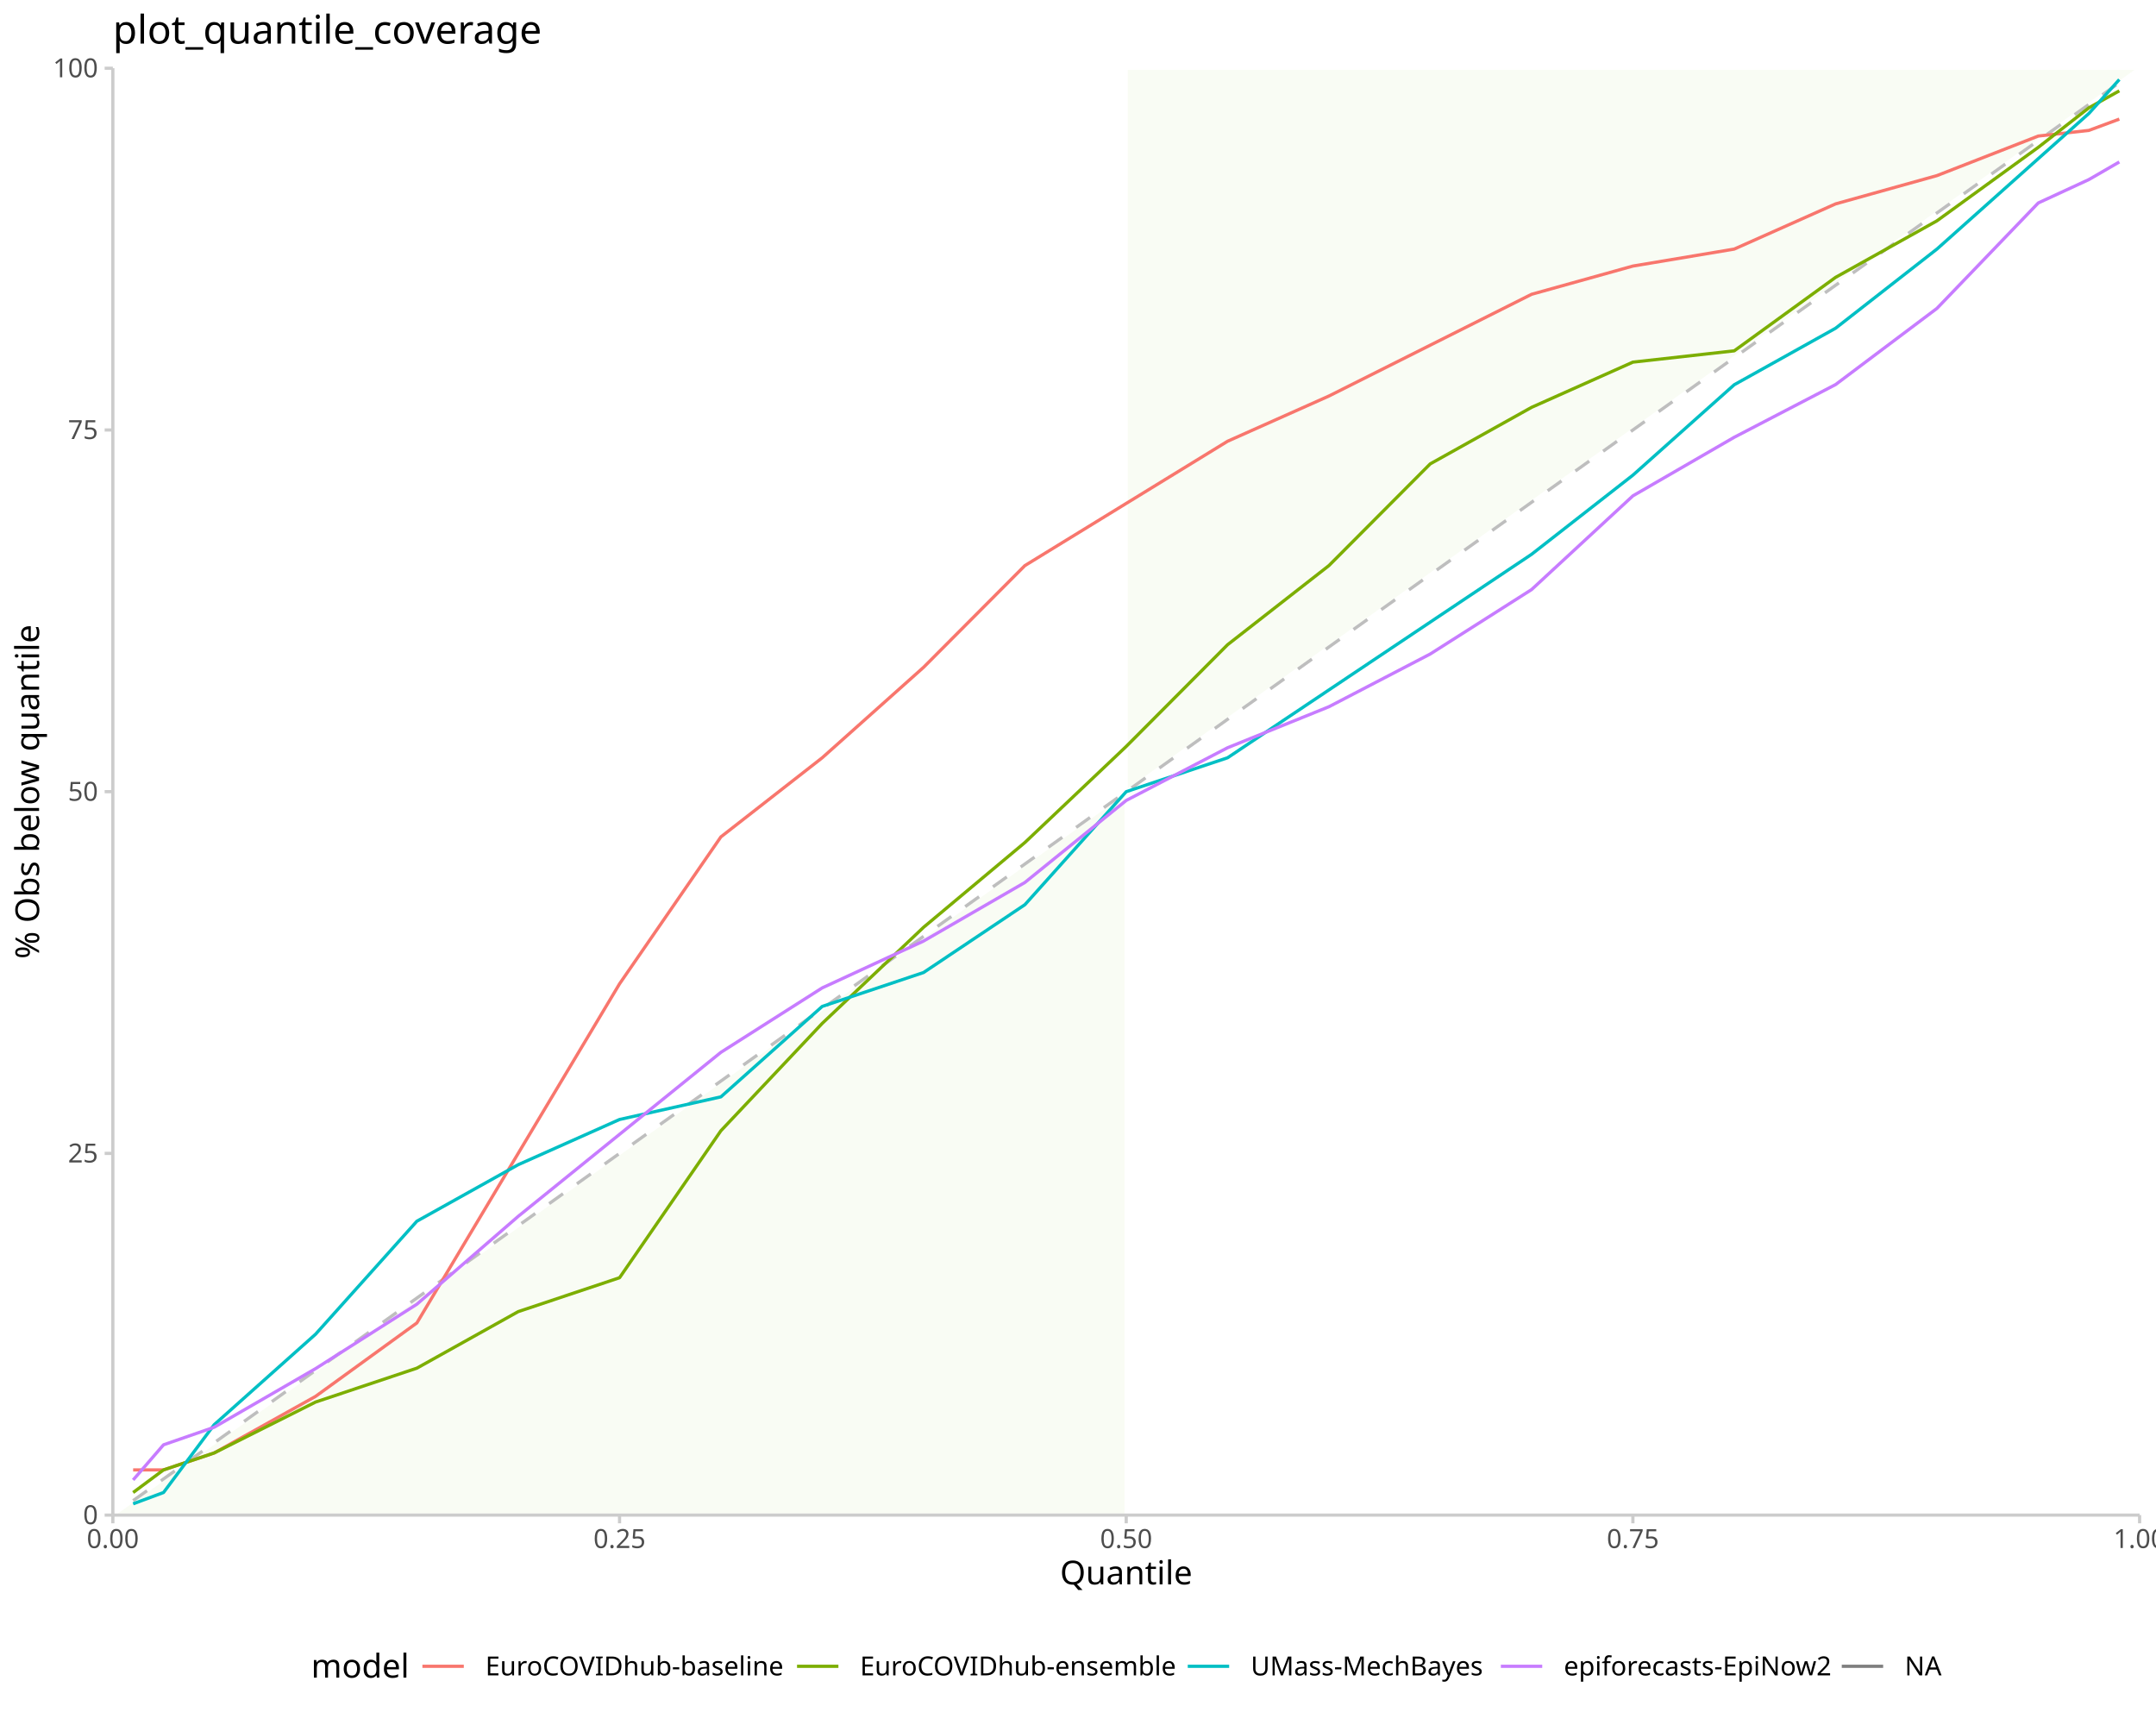
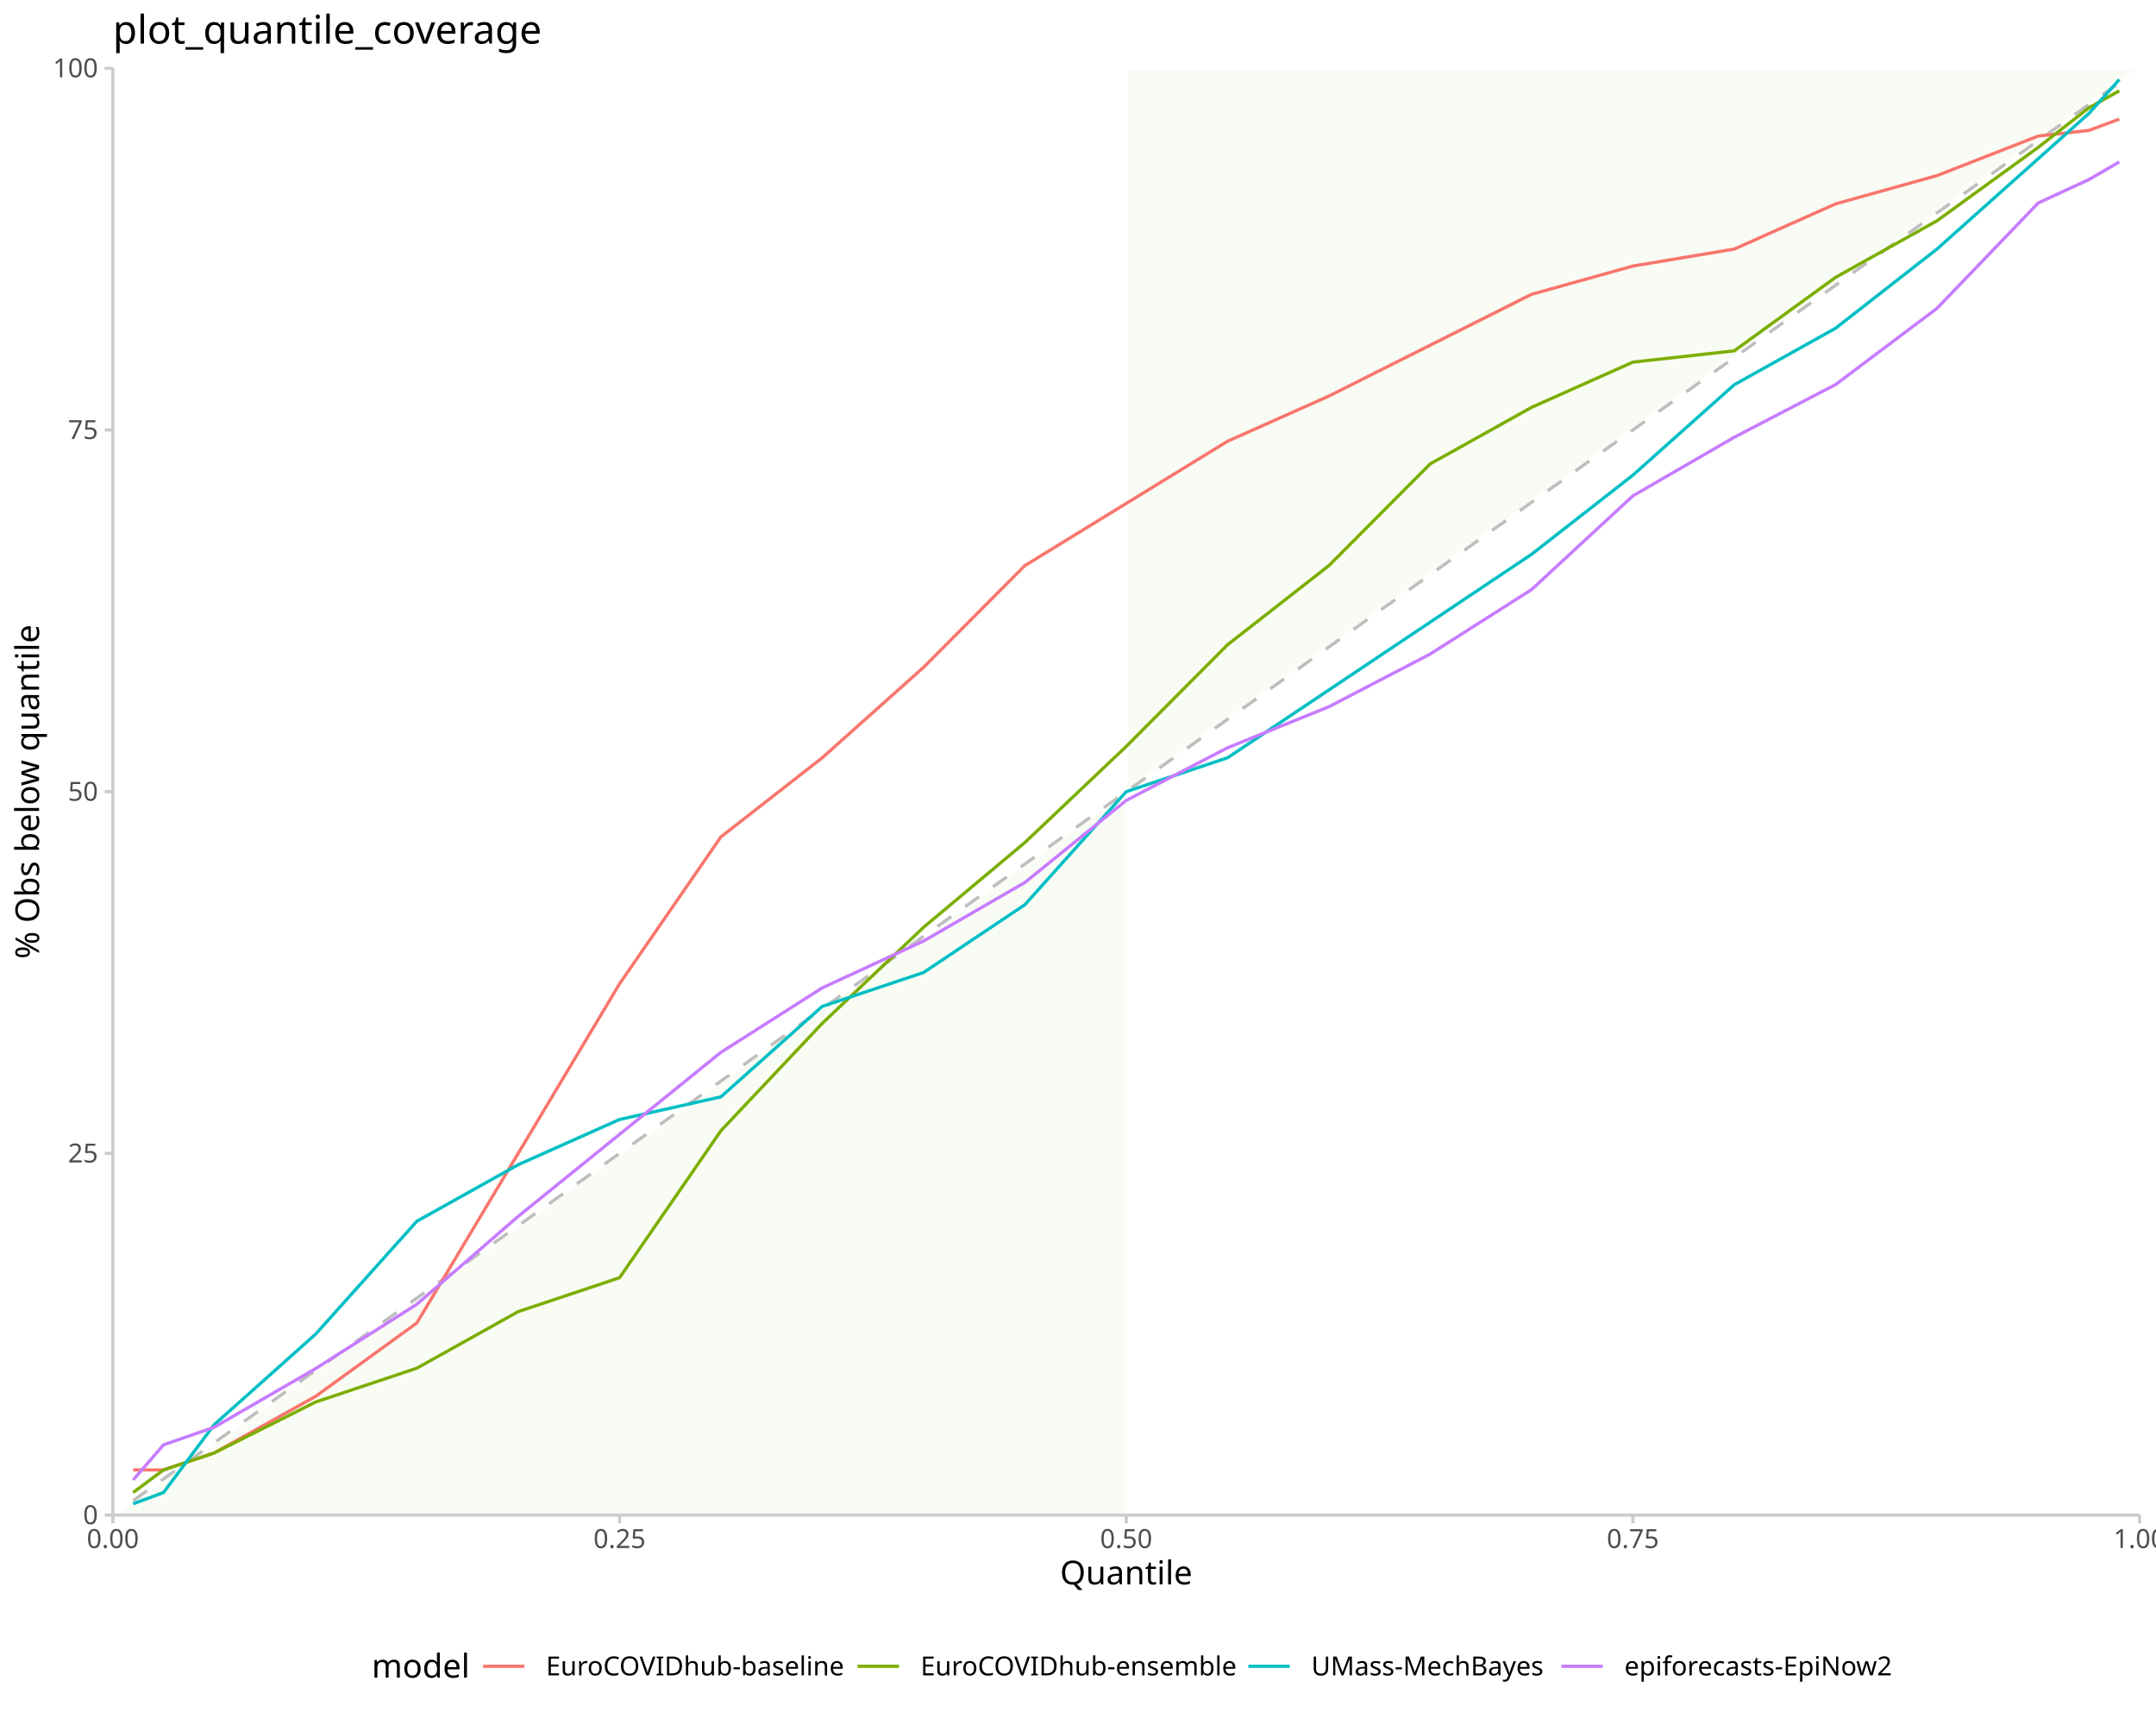
<svg xmlns="http://www.w3.org/2000/svg" class="svglite" data-engine-version="2.0" width="720.00pt" height="576.00pt" viewBox="0 0 720.00 576.00">
  <defs>
    <style type="text/css">
    .svglite line, .svglite polyline, .svglite polygon, .svglite path, .svglite rect, .svglite circle {
      fill: none;
      stroke: #000000;
      stroke-linecap: round;
      stroke-linejoin: round;
      stroke-miterlimit: 10.00;
    }
  </style>
  </defs>
  <rect width="100%" height="100%" style="stroke: none; fill: #FFFFFF;" />
  <defs>
    <clipPath id="cpMC4wMHw3MjAuMDB8MC4wMHw1NzYuMDA=">
      <rect x="0.00" y="0.00" width="720.00" height="576.00" />
    </clipPath>
  </defs>
  <g clip-path="url(#cpMC4wMHw3MjAuMDB8MC4wMHw1NzYuMDA=)">
</g>
  <defs>
    <clipPath id="cpMzcuNjl8NzE0LjUyfDIyLjc4fDUwNS45MQ==">
      <rect x="37.69" y="22.78" width="676.83" height="483.13" />
    </clipPath>
  </defs>
  <g clip-path="url(#cpMzcuNjl8NzE0LjUyfDIyLjc4fDUwNS45MQ==)">
    <polygon points="37.69,505.91 376.10,505.91 376.10,264.35 376.10,264.35 376.10,22.78 714.52,22.78 " style="stroke-width: 1.07; stroke: #FFFFFF; stroke-linecap: butt; fill: #9ACD32; fill-opacity: 0.051;" />
    <polyline points="44.46,501.08 44.46,501.08 44.46,501.08 44.46,501.08 54.61,493.84 54.61,493.84 54.61,493.84 54.61,493.84 71.53,481.76 71.53,481.76 71.53,481.76 71.53,481.76 105.37,457.60 105.37,457.60 105.37,457.60 105.37,457.60 139.21,433.44 139.21,433.44 139.21,433.44 139.21,433.44 173.05,409.29 173.05,409.29 173.05,409.29 173.05,409.29 206.90,385.13 206.90,385.13 206.90,385.13 206.90,385.13 240.74,360.98 240.74,360.98 240.74,360.98 240.74,360.98 274.58,336.82 274.58,336.82 274.58,336.82 274.58,336.82 308.42,312.66 308.42,312.66 308.42,312.66 308.42,312.66 342.26,288.51 342.26,288.51 342.26,288.51 342.26,288.51 376.10,264.35 376.10,264.35 376.10,264.35 376.10,264.35 409.95,240.19 409.95,240.19 409.95,240.19 409.95,240.19 443.79,216.04 443.79,216.04 443.79,216.04 443.79,216.04 477.63,191.88 477.63,191.88 477.63,191.88 477.63,191.88 511.47,167.72 511.47,167.72 511.47,167.72 511.47,167.72 545.31,143.57 545.31,143.57 545.31,143.57 545.31,143.57 579.15,119.41 579.15,119.41 579.15,119.41 579.15,119.41 613.00,95.25 613.00,95.25 613.00,95.25 613.00,95.25 646.84,71.10 646.84,71.10 646.84,71.10 646.84,71.10 680.68,46.94 680.68,46.94 680.68,46.94 680.68,46.94 697.60,34.86 697.60,34.86 697.60,34.86 697.60,34.86 707.75,27.61 707.75,27.61 707.75,27.61 707.75,27.61 " style="stroke-width: 1.07; stroke: #BEBEBE; stroke-dasharray: 5.69,5.69; stroke-linecap: butt;" />
    <polyline points="44.46,490.82 54.61,490.82 71.53,485.16 105.37,466.28 139.21,441.75 173.05,385.13 206.90,328.51 240.74,279.45 274.58,253.03 308.42,222.83 342.26,188.86 376.10,168.10 409.95,147.34 443.79,132.24 477.63,115.26 511.47,98.27 545.31,88.84 579.15,83.17 613.00,68.08 646.84,58.64 680.68,45.43 697.60,43.54 707.75,39.77 " style="stroke-width: 1.07; stroke: #F8766D; stroke-linecap: butt;" />
    <polyline points="44.46,498.37 54.61,490.82 71.53,485.16 105.37,468.17 139.21,456.85 173.05,437.97 206.90,426.65 240.74,377.58 274.58,341.73 308.42,309.64 342.26,281.33 376.10,249.25 409.95,215.28 443.79,188.86 477.63,154.89 511.47,136.02 545.31,120.92 579.15,117.15 613.00,92.61 646.84,73.74 680.68,49.20 697.60,35.99 707.75,30.33 " style="stroke-width: 1.07; stroke: #7CAE00; stroke-linecap: butt;" />
    <polyline points="44.46,502.14 54.61,498.37 71.53,475.72 105.37,445.52 139.21,407.78 173.05,388.91 206.90,373.81 240.74,366.26 274.58,336.06 308.42,324.74 342.26,302.09 376.10,264.35 409.95,253.03 443.79,230.38 477.63,207.73 511.47,185.09 545.31,158.66 579.15,128.47 613.00,109.60 646.84,83.17 680.68,52.98 697.60,37.88 707.75,26.56 " style="stroke-width: 1.07; stroke: #00BFC4; stroke-linecap: butt;" />
    <polyline points="44.46,494.18 54.61,482.44 71.53,476.57 105.37,457.01 139.21,435.50 173.05,406.16 206.90,378.77 240.74,351.39 274.58,329.87 308.42,314.23 342.26,294.67 376.10,267.28 409.95,249.68 443.79,235.99 477.63,218.38 511.47,196.87 545.31,165.57 579.15,146.01 613.00,128.41 646.84,102.98 680.68,67.77 697.60,59.95 707.75,54.08 " style="stroke-width: 1.07; stroke: #C77CFF; stroke-linecap: butt;" />
  </g>
  <g clip-path="url(#cpMC4wMHw3MjAuMDB8MC4wMHw1NzYuMDA=)">
    <polyline points="37.69,505.91 37.69,22.78 " style="stroke-width: 1.07; stroke: #CCCCCC; stroke-linecap: butt;" />
    <text x="32.76" y="508.94" text-anchor="end" style="font-size: 8.80px; fill: #4D4D4D; font-family: sans;" textLength="4.89px" lengthAdjust="spacingAndGlyphs">0</text>
    <text x="32.76" y="388.16" text-anchor="end" style="font-size: 8.80px; fill: #4D4D4D; font-family: sans;" textLength="9.79px" lengthAdjust="spacingAndGlyphs">25</text>
    <text x="32.76" y="267.38" text-anchor="end" style="font-size: 8.80px; fill: #4D4D4D; font-family: sans;" textLength="9.79px" lengthAdjust="spacingAndGlyphs">50</text>
    <text x="32.76" y="146.59" text-anchor="end" style="font-size: 8.80px; fill: #4D4D4D; font-family: sans;" textLength="9.79px" lengthAdjust="spacingAndGlyphs">75</text>
    <text x="32.76" y="25.81" text-anchor="end" style="font-size: 8.80px; fill: #4D4D4D; font-family: sans;" textLength="14.68px" lengthAdjust="spacingAndGlyphs">100</text>
    <polyline points="34.95,505.91 37.69,505.91 " style="stroke-width: 1.07; stroke: #CCCCCC; stroke-linecap: butt;" />
    <polyline points="34.95,385.13 37.69,385.13 " style="stroke-width: 1.07; stroke: #CCCCCC; stroke-linecap: butt;" />
    <polyline points="34.95,264.35 37.69,264.35 " style="stroke-width: 1.07; stroke: #CCCCCC; stroke-linecap: butt;" />
    <polyline points="34.95,143.57 37.69,143.57 " style="stroke-width: 1.07; stroke: #CCCCCC; stroke-linecap: butt;" />
    <polyline points="34.95,22.78 37.69,22.78 " style="stroke-width: 1.07; stroke: #CCCCCC; stroke-linecap: butt;" />
    <polyline points="37.69,505.91 714.52,505.91 " style="stroke-width: 1.07; stroke: #CCCCCC; stroke-linecap: butt;" />
    <polyline points="37.69,508.65 37.69,505.91 " style="stroke-width: 1.07; stroke: #CCCCCC; stroke-linecap: butt;" />
    <polyline points="206.90,508.65 206.90,505.91 " style="stroke-width: 1.07; stroke: #CCCCCC; stroke-linecap: butt;" />
    <polyline points="376.10,508.65 376.10,505.91 " style="stroke-width: 1.07; stroke: #CCCCCC; stroke-linecap: butt;" />
    <polyline points="545.31,508.65 545.31,505.91 " style="stroke-width: 1.07; stroke: #CCCCCC; stroke-linecap: butt;" />
    <polyline points="714.52,508.65 714.52,505.91 " style="stroke-width: 1.07; stroke: #CCCCCC; stroke-linecap: butt;" />
    <text x="37.69" y="516.90" text-anchor="middle" style="font-size: 8.80px; fill: #4D4D4D; font-family: sans;" textLength="17.13px" lengthAdjust="spacingAndGlyphs">0.00</text>
    <text x="206.90" y="516.90" text-anchor="middle" style="font-size: 8.80px; fill: #4D4D4D; font-family: sans;" textLength="17.13px" lengthAdjust="spacingAndGlyphs">0.25</text>
    <text x="376.10" y="516.90" text-anchor="middle" style="font-size: 8.80px; fill: #4D4D4D; font-family: sans;" textLength="17.13px" lengthAdjust="spacingAndGlyphs">0.50</text>
    <text x="545.31" y="516.90" text-anchor="middle" style="font-size: 8.80px; fill: #4D4D4D; font-family: sans;" textLength="17.13px" lengthAdjust="spacingAndGlyphs">0.75</text>
    <text x="714.52" y="516.90" text-anchor="middle" style="font-size: 8.80px; fill: #4D4D4D; font-family: sans;" textLength="17.13px" lengthAdjust="spacingAndGlyphs">1.00</text>
    <text x="376.10" y="529.04" text-anchor="middle" style="font-size: 11.00px; font-family: sans;" textLength="40.97px" lengthAdjust="spacingAndGlyphs">Quantile</text>
    <text transform="translate(13.05,264.35) rotate(-90)" text-anchor="middle" style="font-size: 11.00px; font-family: sans;" textLength="106.41px" lengthAdjust="spacingAndGlyphs">% Obs below quantile</text>
-     <text x="103.89" y="560.19" style="font-size: 11.00px; font-family: sans;" textLength="29.96px" lengthAdjust="spacingAndGlyphs">model</text>
-     <line x1="141.06" y1="556.40" x2="154.89" y2="556.40" style="stroke-width: 1.07; stroke: #F8766D; stroke-linecap: butt;" />
-     <line x1="266.17" y1="556.40" x2="279.99" y2="556.40" style="stroke-width: 1.07; stroke: #7CAE00; stroke-linecap: butt;" />
-     <line x1="396.65" y1="556.40" x2="410.48" y2="556.40" style="stroke-width: 1.07; stroke: #00BFC4; stroke-linecap: butt;" />
-     <line x1="501.21" y1="556.40" x2="515.03" y2="556.40" style="stroke-width: 1.07; stroke: #C77CFF; stroke-linecap: butt;" />
-     <line x1="615.06" y1="556.40" x2="628.88" y2="556.40" style="stroke-width: 1.07; stroke: #7F7F7F; stroke-linecap: butt;" />
-     <text x="162.09" y="559.43" style="font-size: 8.80px; font-family: sans;" textLength="96.87px" lengthAdjust="spacingAndGlyphs">EuroCOVIDhub-baseline</text>
-     <text x="287.20" y="559.43" style="font-size: 8.80px; font-family: sans;" textLength="102.25px" lengthAdjust="spacingAndGlyphs">EuroCOVIDhub-ensemble</text>
-     <text x="417.69" y="559.43" style="font-size: 8.80px; font-family: sans;" textLength="76.32px" lengthAdjust="spacingAndGlyphs">UMass-MechBayes</text>
-     <text x="522.24" y="559.43" style="font-size: 8.80px; font-family: sans;" textLength="85.61px" lengthAdjust="spacingAndGlyphs">epiforecasts-EpiNow2</text>
-     <text x="636.09" y="559.43" style="font-size: 8.80px; font-family: sans;" textLength="12.23px" lengthAdjust="spacingAndGlyphs">NA</text>
+     <text x="124.12" y="560.19" style="font-size: 11.00px; font-family: sans;" textLength="29.96px" lengthAdjust="spacingAndGlyphs">model</text>
+     <line x1="161.30" y1="556.40" x2="175.12" y2="556.40" style="stroke-width: 1.07; stroke: #F8766D; stroke-linecap: butt;" />
+     <line x1="286.40" y1="556.40" x2="300.23" y2="556.40" style="stroke-width: 1.07; stroke: #7CAE00; stroke-linecap: butt;" />
+     <line x1="416.89" y1="556.40" x2="430.71" y2="556.40" style="stroke-width: 1.07; stroke: #00BFC4; stroke-linecap: butt;" />
+     <line x1="521.44" y1="556.40" x2="535.27" y2="556.40" style="stroke-width: 1.07; stroke: #C77CFF; stroke-linecap: butt;" />
+     <text x="182.33" y="559.43" style="font-size: 8.80px; font-family: sans;" textLength="96.87px" lengthAdjust="spacingAndGlyphs">EuroCOVIDhub-baseline</text>
+     <text x="307.43" y="559.43" style="font-size: 8.80px; font-family: sans;" textLength="102.25px" lengthAdjust="spacingAndGlyphs">EuroCOVIDhub-ensemble</text>
+     <text x="437.92" y="559.43" style="font-size: 8.80px; font-family: sans;" textLength="76.32px" lengthAdjust="spacingAndGlyphs">UMass-MechBayes</text>
+     <text x="542.47" y="559.43" style="font-size: 8.80px; font-family: sans;" textLength="85.61px" lengthAdjust="spacingAndGlyphs">epiforecasts-EpiNow2</text>
    <text x="37.69" y="14.56" style="font-size: 13.20px; font-family: sans;" textLength="136.52px" lengthAdjust="spacingAndGlyphs">plot_quantile_coverage</text>
  </g>
</svg>
